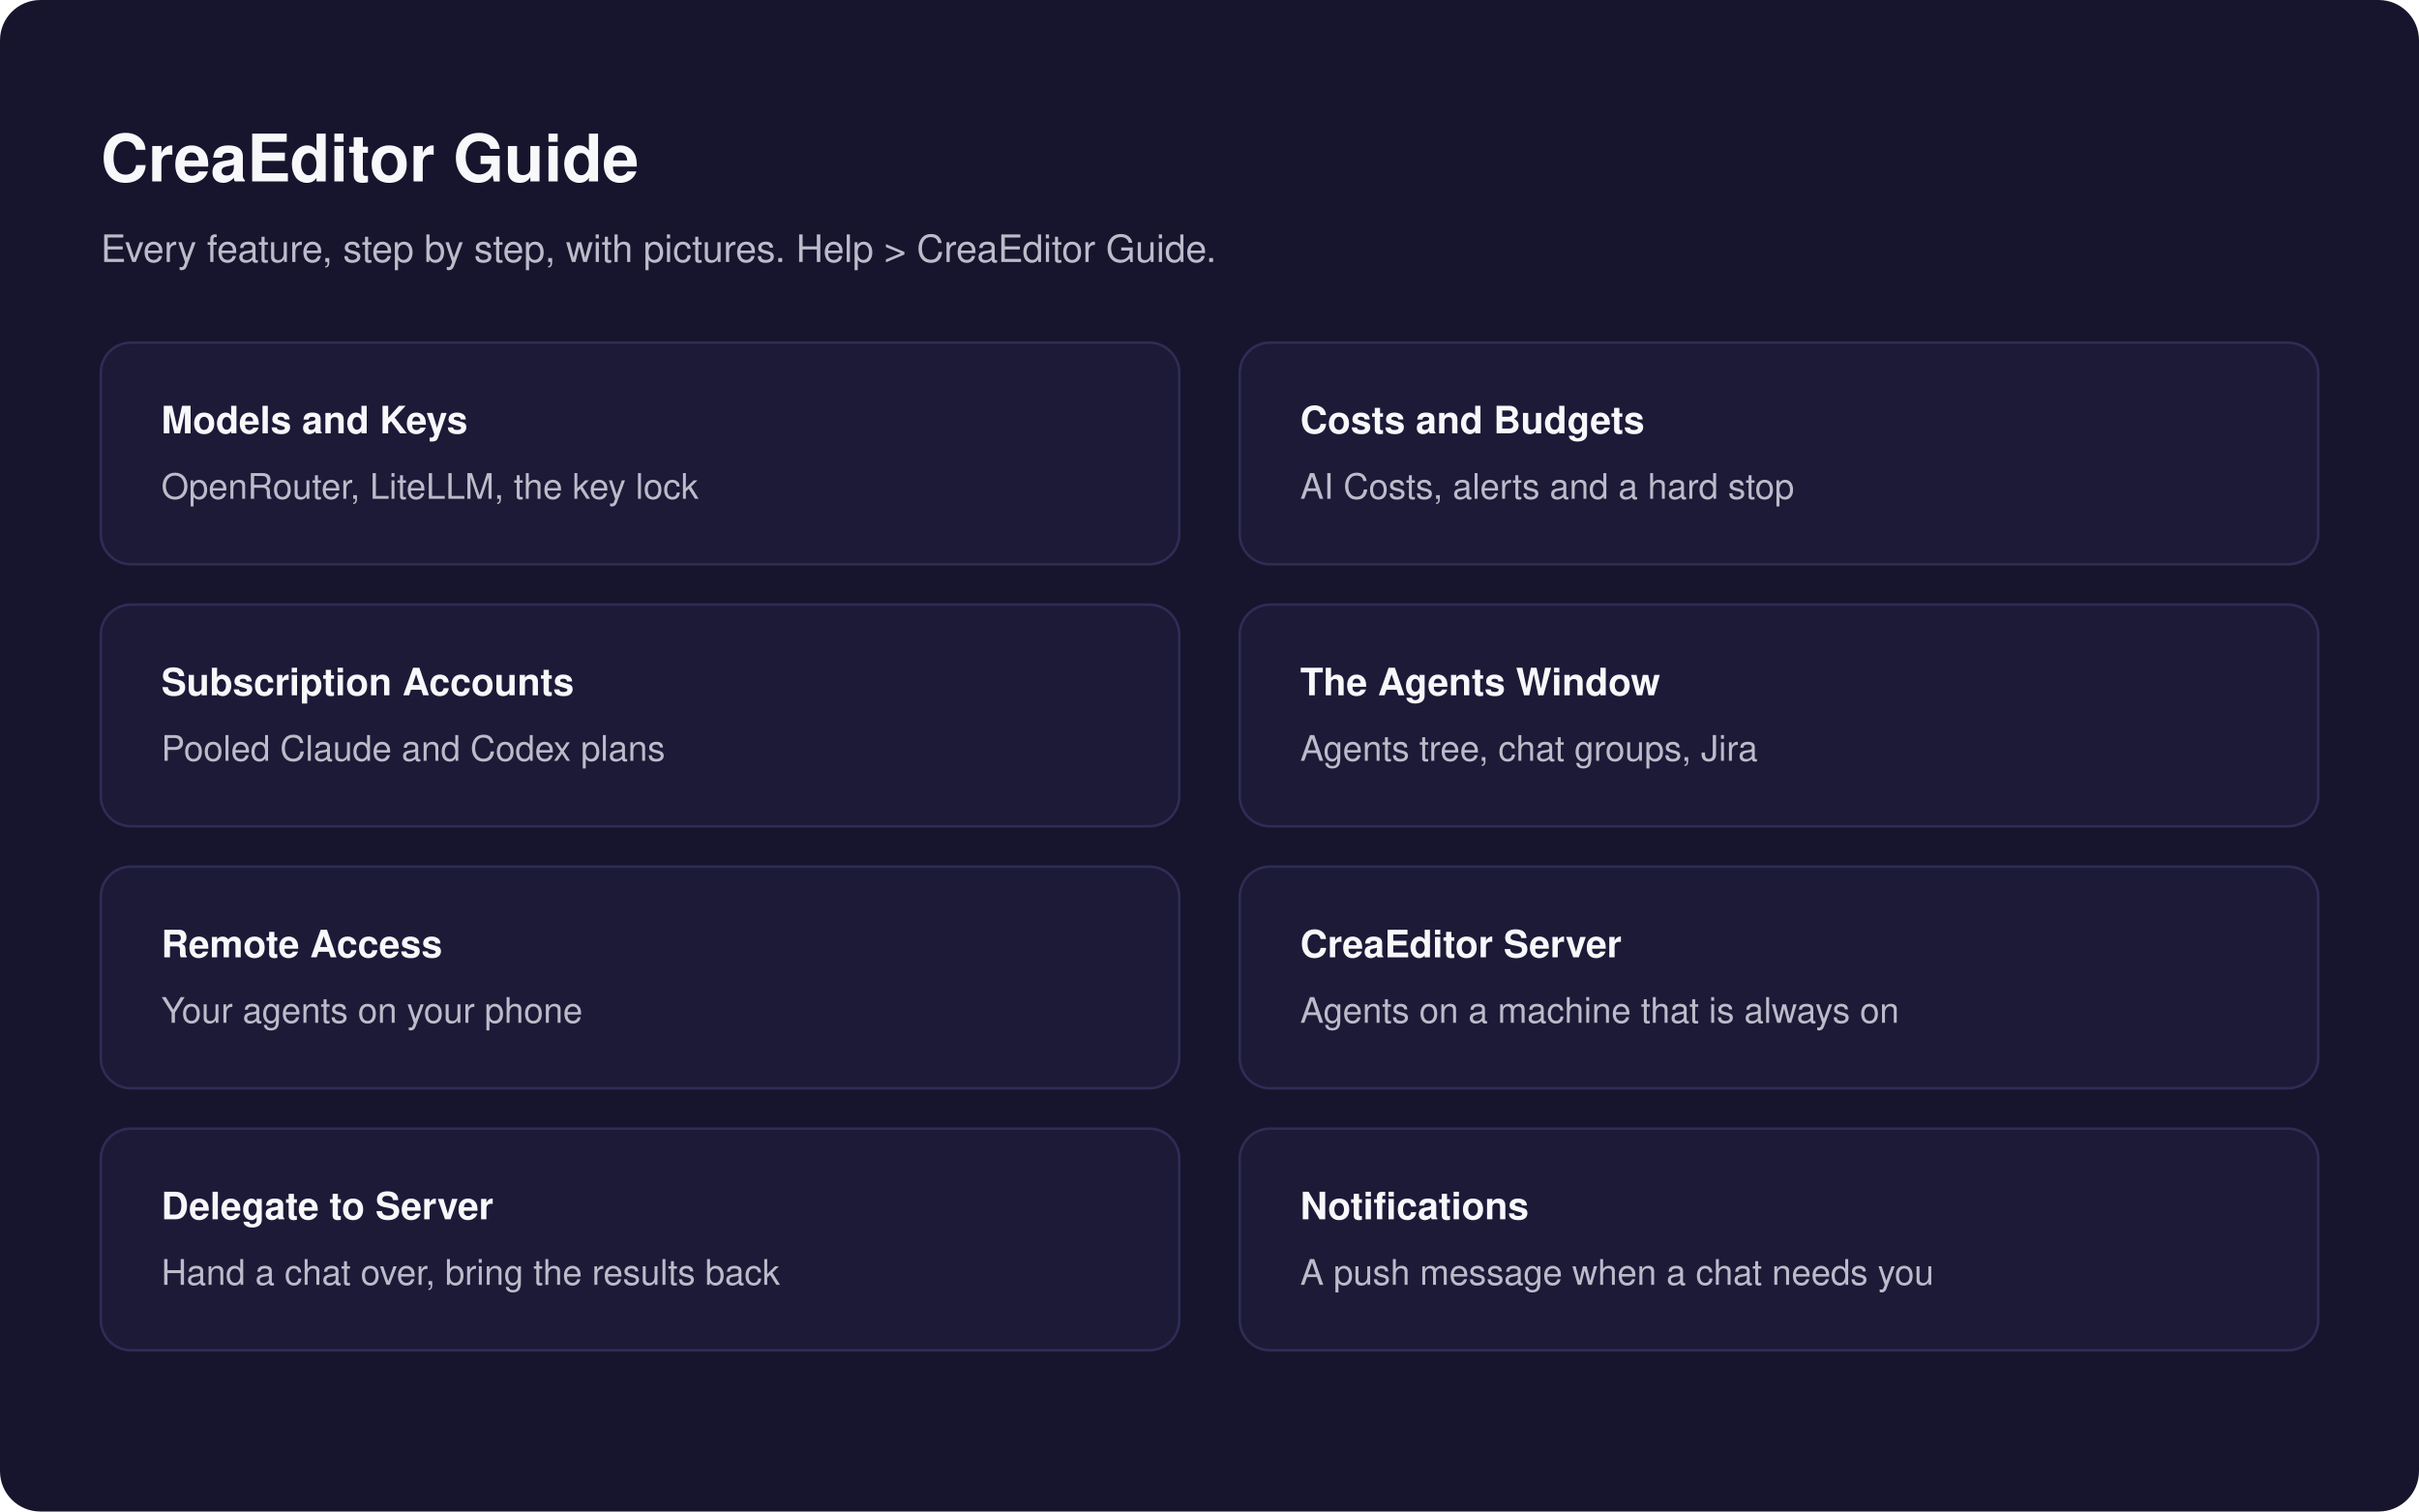
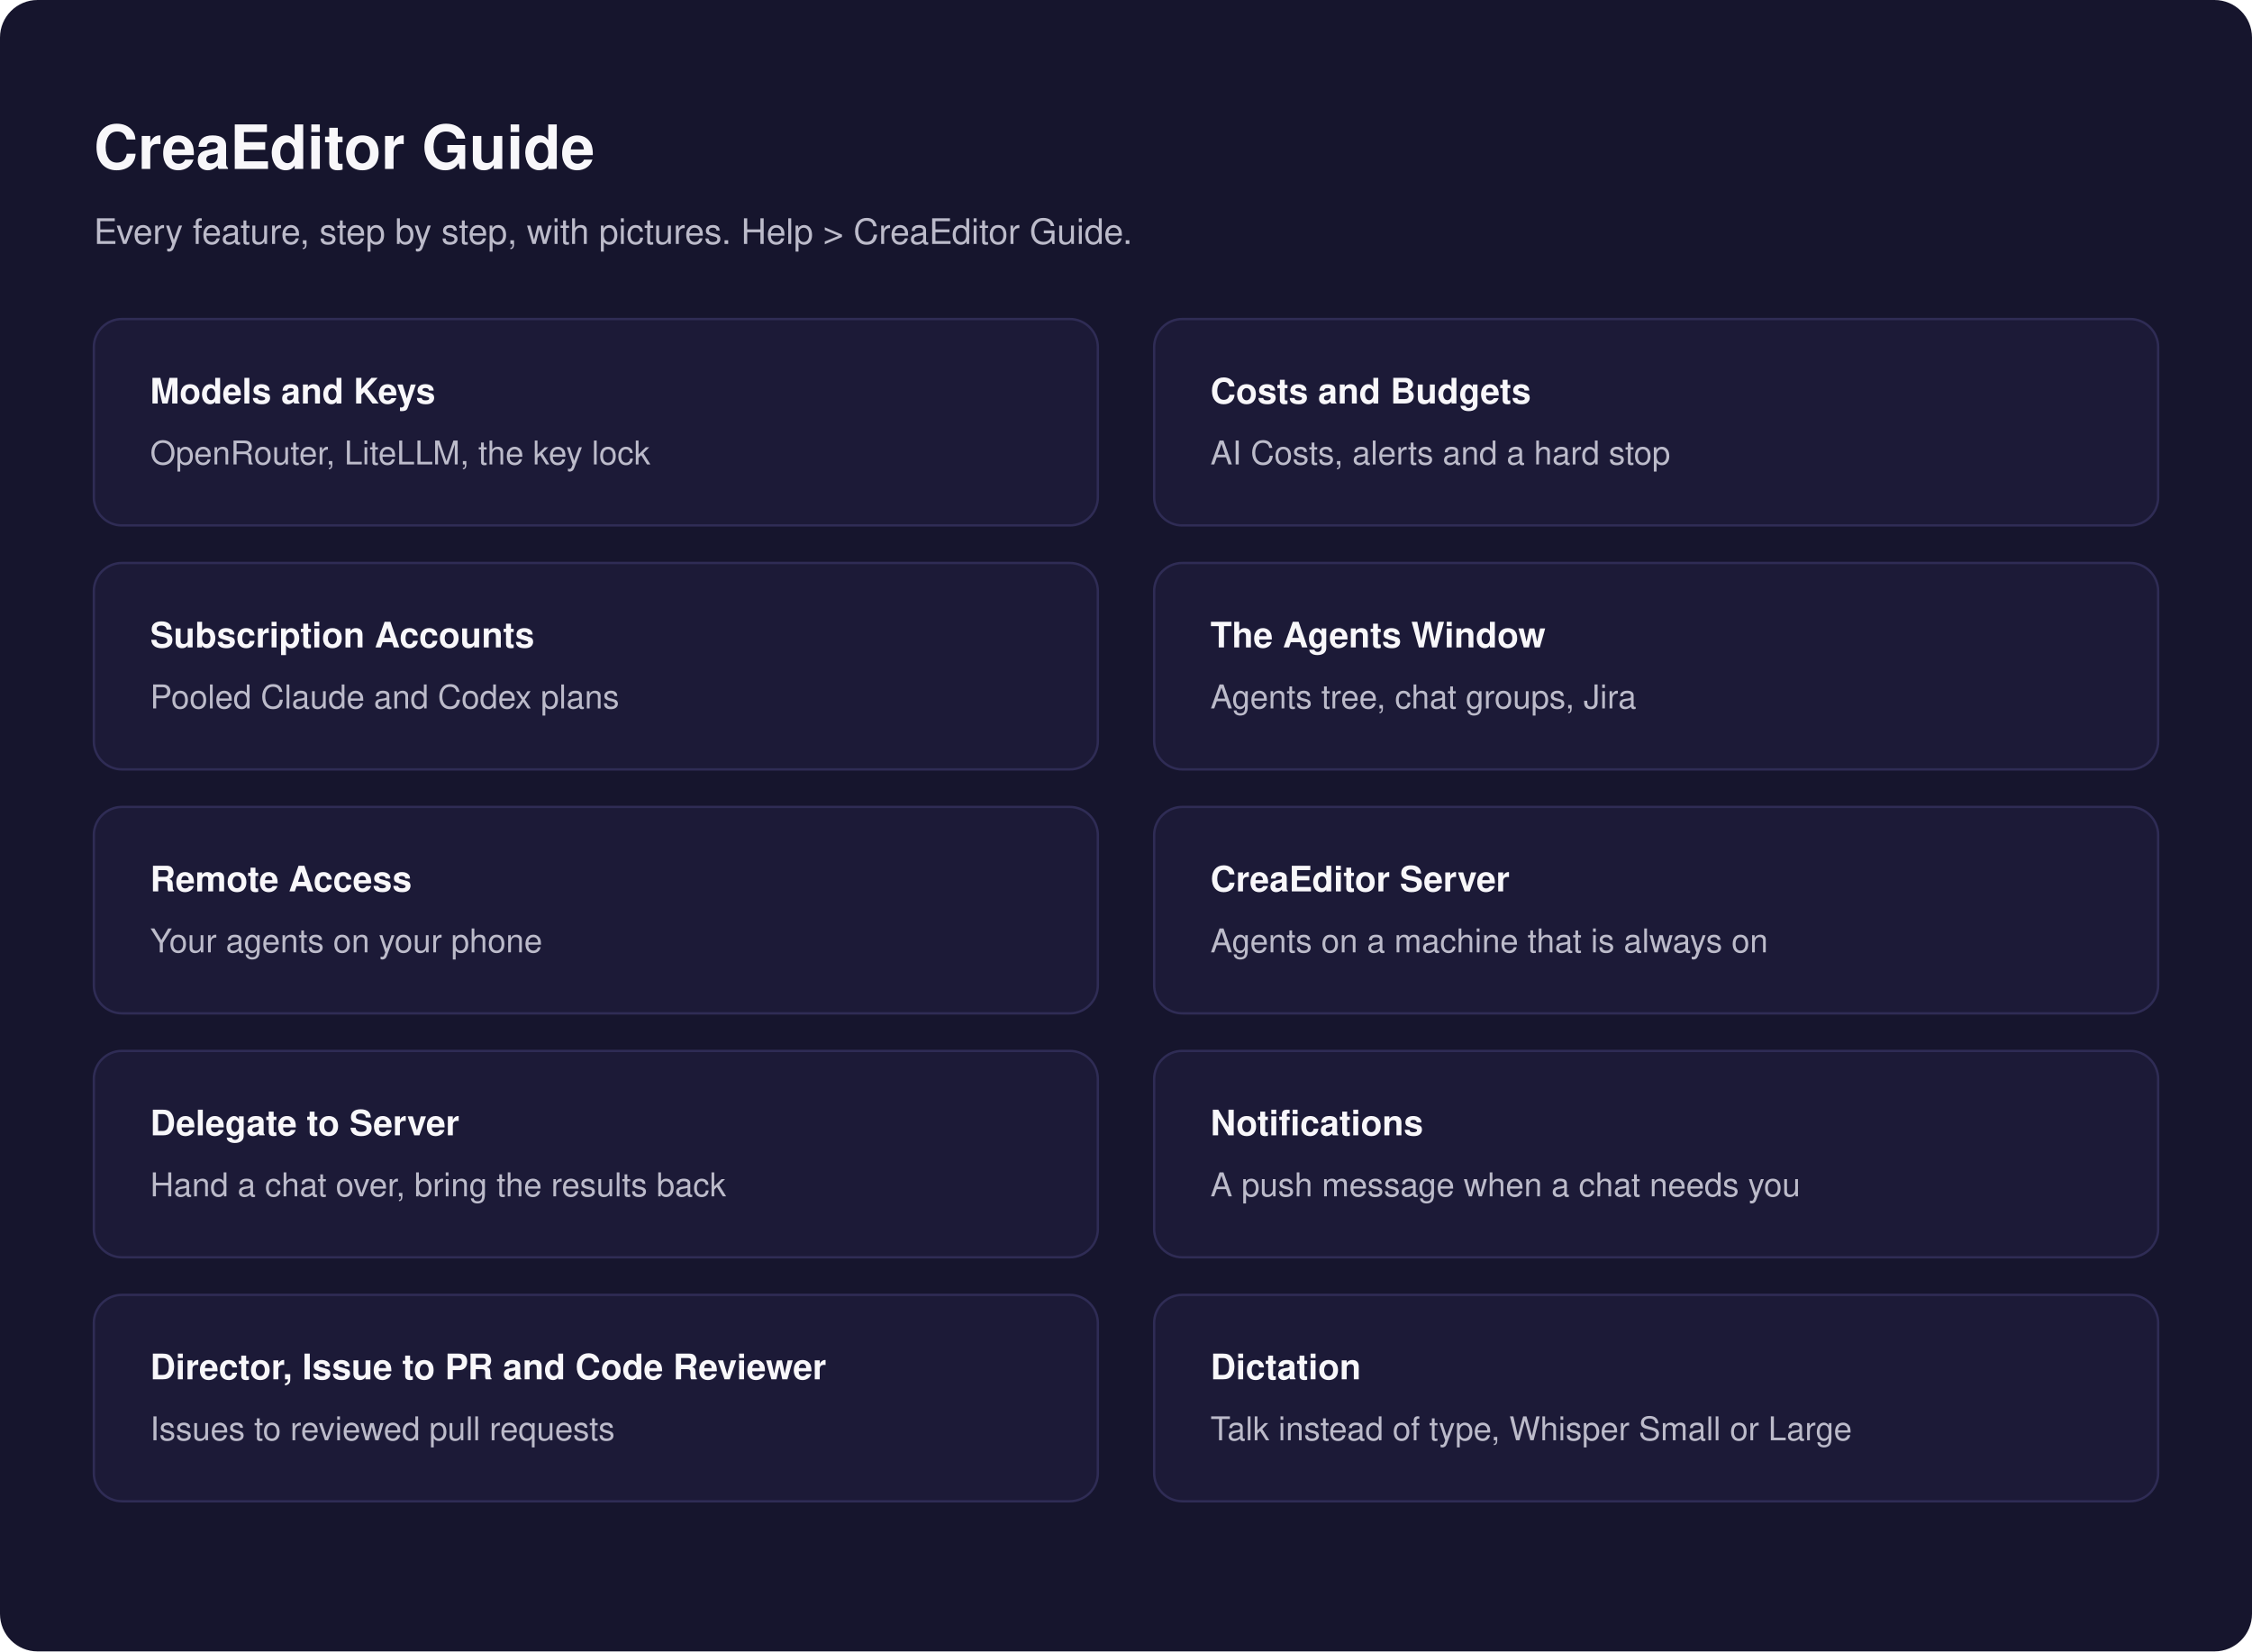
- <svg xmlns="http://www.w3.org/2000/svg" width="960" height="600" viewBox="0 0 960 600" font-family="-apple-system, 'Segoe UI', Helvetica, Arial, sans-serif">
-   <rect width="960" height="600" rx="16" fill="#16152D" />
+ <svg xmlns="http://www.w3.org/2000/svg" width="960" height="704" viewBox="0 0 960 704" font-family="-apple-system, 'Segoe UI', Helvetica, Arial, sans-serif">
+   <rect width="960" height="704" rx="16" fill="#16152D" />
  <text x="40" y="72" fill="#F8F7FA" font-size="26" font-weight="600">CreaEditor Guide</text>
  <text x="40" y="104" fill="#BCBBCA" font-size="15">Every feature, step by step, with pictures. Help &gt; CreaEditor Guide.</text>
  <g font-size="15">
    <rect x="40" y="136" width="428" height="88" rx="12" fill="#1C1A37" stroke="#2F2C55" />
    <text x="64" y="172" fill="#F8F7FA" font-weight="600">Models and Keys</text>
    <text x="64" y="198" fill="#BCBBCA" font-size="14">OpenRouter, LiteLLM, the key lock</text>
    <rect x="492" y="136" width="428" height="88" rx="12" fill="#1C1A37" stroke="#2F2C55" />
    <text x="516" y="172" fill="#F8F7FA" font-weight="600">Costs and Budgets</text>
    <text x="516" y="198" fill="#BCBBCA" font-size="14">AI Costs, alerts and a hard stop</text>
    <rect x="40" y="240" width="428" height="88" rx="12" fill="#1C1A37" stroke="#2F2C55" />
    <text x="64" y="276" fill="#F8F7FA" font-weight="600">Subscription Accounts</text>
    <text x="64" y="302" fill="#BCBBCA" font-size="14">Pooled Claude and Codex plans</text>
    <rect x="492" y="240" width="428" height="88" rx="12" fill="#1C1A37" stroke="#2F2C55" />
    <text x="516" y="276" fill="#F8F7FA" font-weight="600">The Agents Window</text>
    <text x="516" y="302" fill="#BCBBCA" font-size="14">Agents tree, chat groups, Jira</text>
    <rect x="40" y="344" width="428" height="88" rx="12" fill="#1C1A37" stroke="#2F2C55" />
    <text x="64" y="380" fill="#F8F7FA" font-weight="600">Remote Access</text>
    <text x="64" y="406" fill="#BCBBCA" font-size="14">Your agents on your phone</text>
    <rect x="492" y="344" width="428" height="88" rx="12" fill="#1C1A37" stroke="#2F2C55" />
    <text x="516" y="380" fill="#F8F7FA" font-weight="600">CreaEditor Server</text>
    <text x="516" y="406" fill="#BCBBCA" font-size="14">Agents on a machine that is always on</text>
    <rect x="40" y="448" width="428" height="88" rx="12" fill="#1C1A37" stroke="#2F2C55" />
    <text x="64" y="484" fill="#F8F7FA" font-weight="600">Delegate to Server</text>
    <text x="64" y="510" fill="#BCBBCA" font-size="14">Hand a chat over, bring the results back</text>
    <rect x="492" y="448" width="428" height="88" rx="12" fill="#1C1A37" stroke="#2F2C55" />
    <text x="516" y="484" fill="#F8F7FA" font-weight="600">Notifications</text>
    <text x="516" y="510" fill="#BCBBCA" font-size="14">A push message when a chat needs you</text>
+     <rect x="40" y="552" width="428" height="88" rx="12" fill="#1C1A37" stroke="#2F2C55" />
+     <text x="64" y="588" fill="#F8F7FA" font-weight="600">Director, Issue to PR and Code Reviewer</text>
+     <text x="64" y="614" fill="#BCBBCA" font-size="14">Issues to reviewed pull requests</text>
+     <rect x="492" y="552" width="428" height="88" rx="12" fill="#1C1A37" stroke="#2F2C55" />
+     <text x="516" y="588" fill="#F8F7FA" font-weight="600">Dictation</text>
+     <text x="516" y="614" fill="#BCBBCA" font-size="14">Talk instead of type, Whisper Small or Large</text>
  </g>
</svg>
